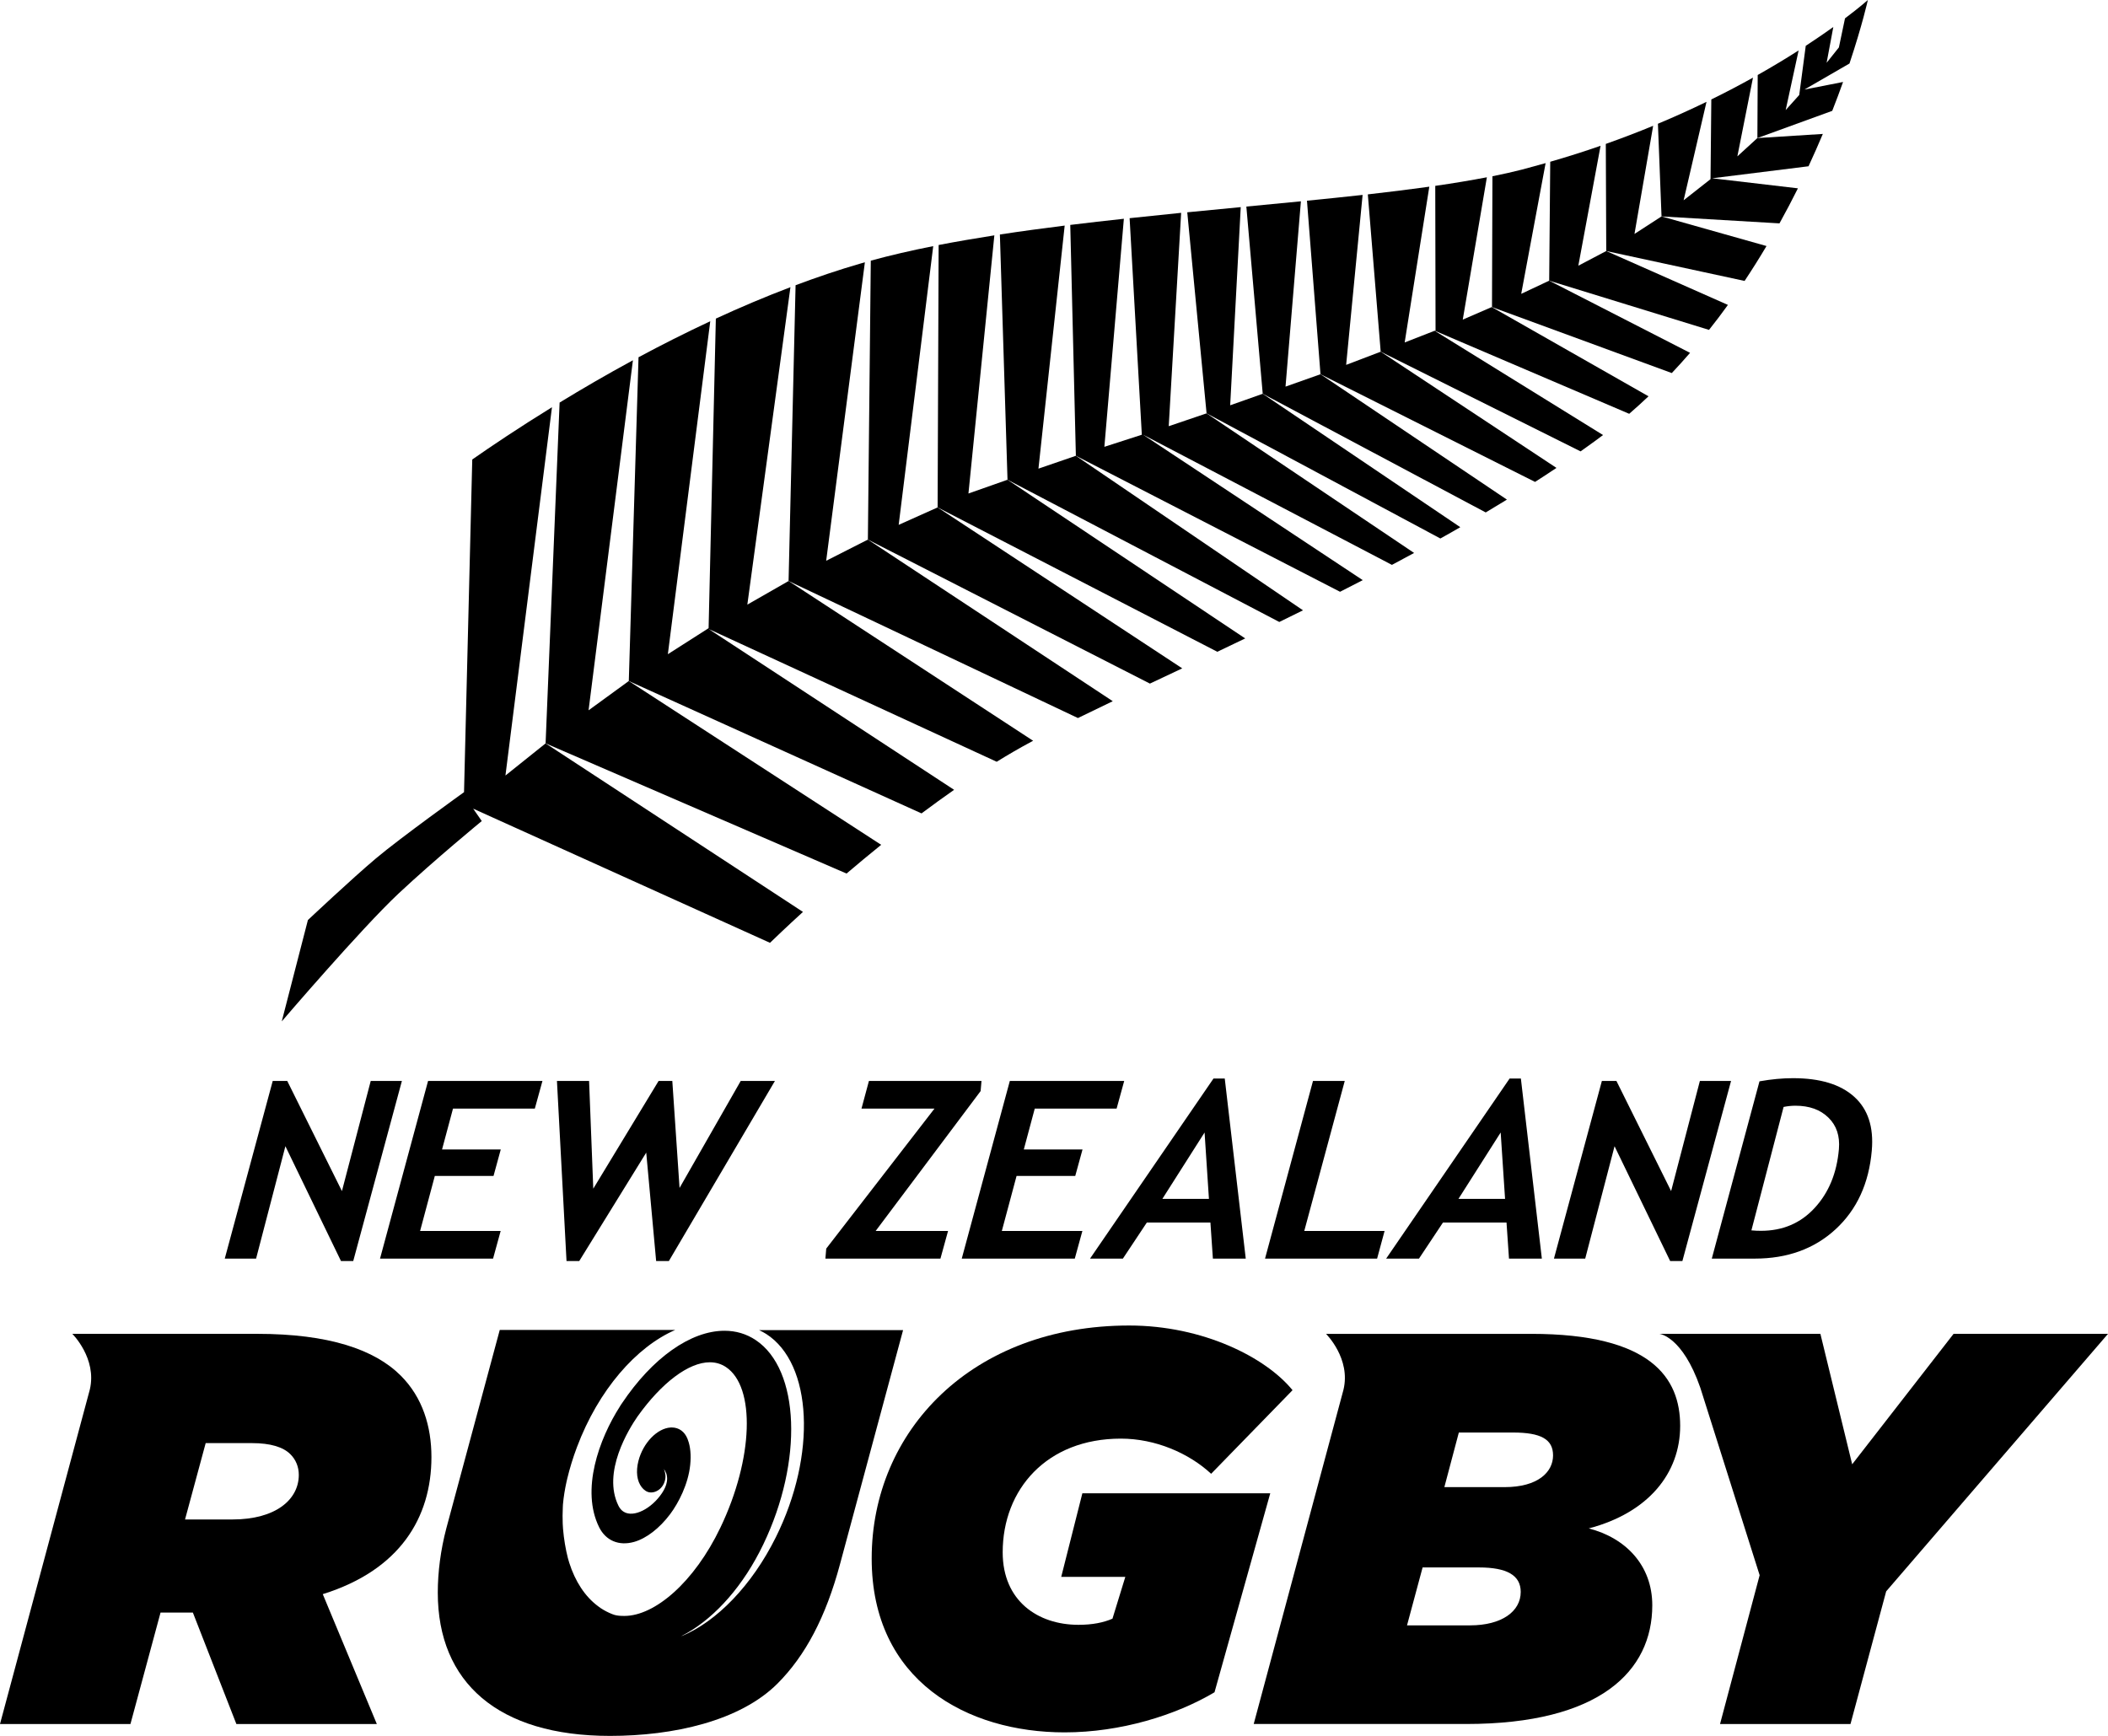
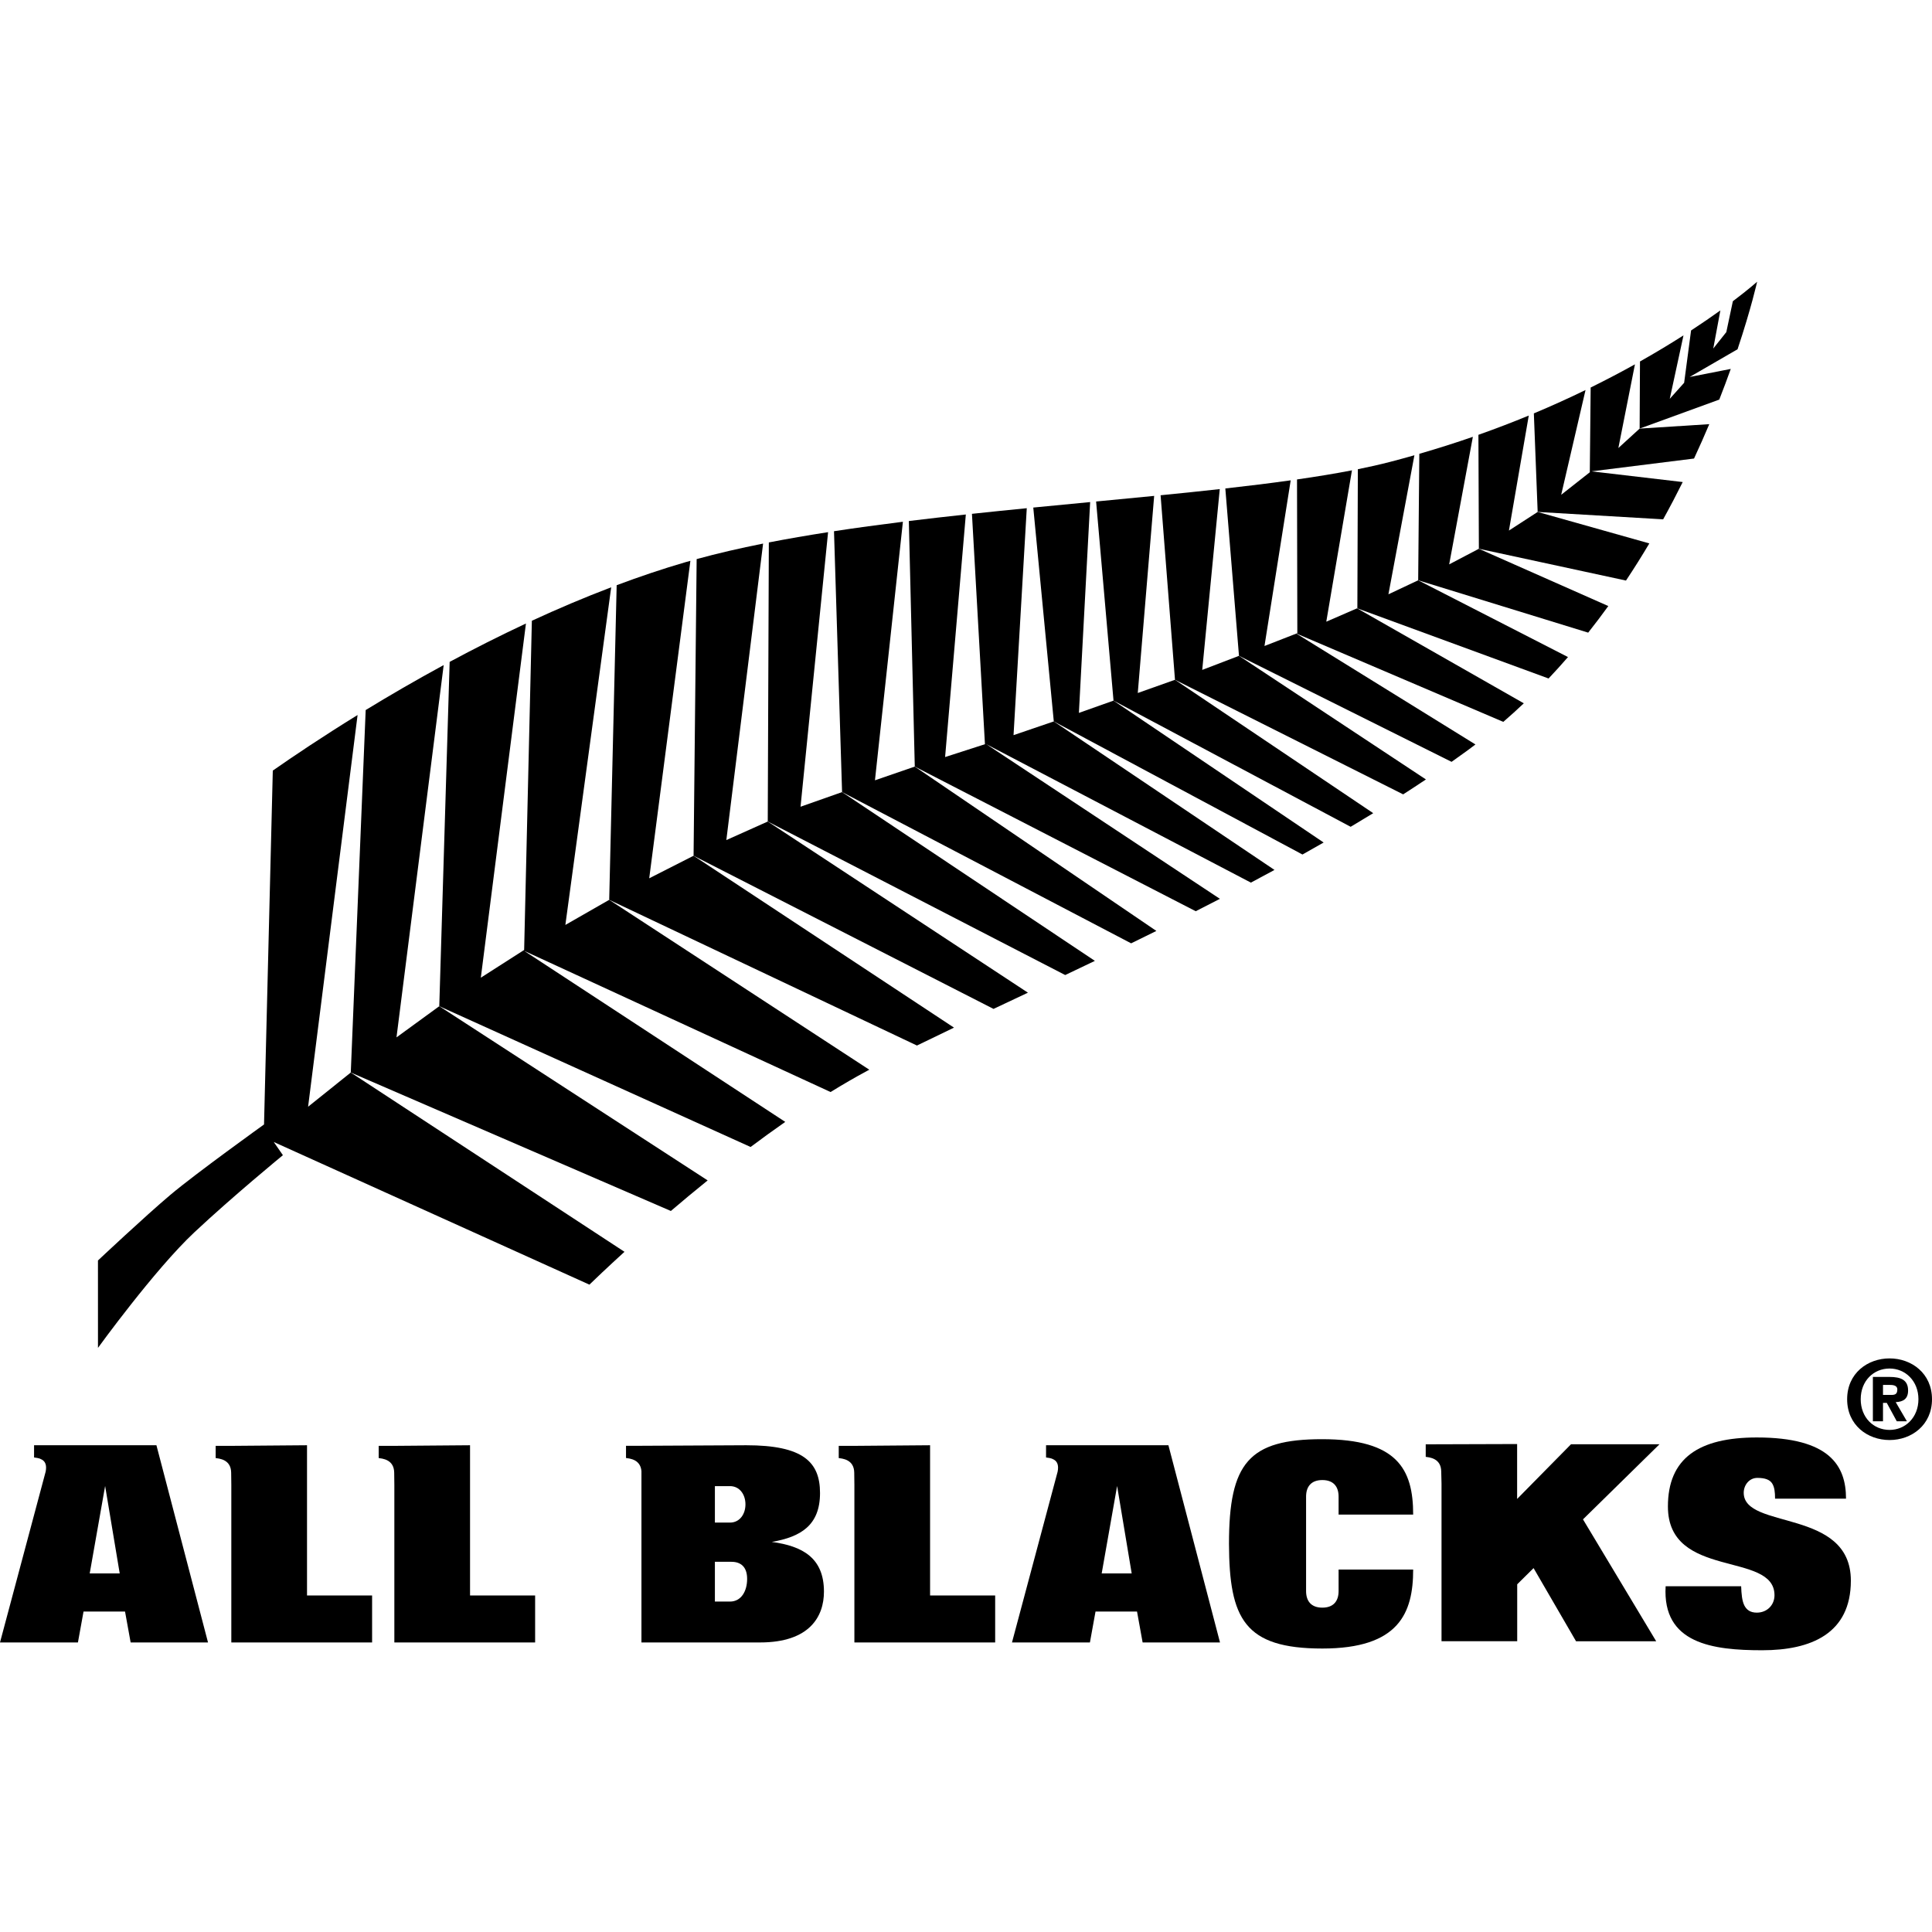
- <svg xmlns="http://www.w3.org/2000/svg" version="1.1" width="300" height="247.066" viewBox="0 0 300 247.066" id="svg8521">
-   <defs id="defs8523" />
-   <g transform="translate(-205.867,-408.8293)" id="layer1">
-     <g transform="matrix(3.31087,0,0,3.31087,-299.3827,-2666.112)" id="g8402">
-       <g transform="matrix(1.25,0,0,-1.25,169.8784,975.2098)" id="g7751" style="fill:#000000">
-         <path d="m 0,0 -1.072,0 -0.99,-3.787 -1.88,3.787 -0.5,0 -1.649,-6.109 1.077,0 1.008,3.865 1.911,-3.948 0.422,0 L 0,0 Z M 4.833,0 0.9,0 l -1.652,-6.109 3.887,0 0.261,0.95 -2.77,0 0.506,1.893 2.019,0 0.249,0.911 -2.019,0 0.376,1.404 2.814,0 L 4.833,0 Z M 12.827,0 11.651,0 9.548,-3.679 9.299,0 8.827,0 6.581,-3.704 6.437,0 5.332,0 l 0.329,-6.192 0.438,0 2.303,3.728 0.341,-3.728 0.438,0 L 12.827,0 Z m 7.074,-0.347 0.03,0.347 -3.871,0 -0.256,-0.951 2.51,0 -3.722,-4.814 -0.029,-0.344 3.956,0 0.262,0.95 -2.49,0 3.61,4.812 z M 24.838,0 l -3.933,0 -1.653,-6.109 3.887,0 0.261,0.95 -2.77,0 0.507,1.893 2.018,0 0.25,0.911 -2.019,0 0.376,1.404 2.815,0 L 24.838,0 Z m 4.18,-6.109 -0.722,6.192 -0.388,0 -4.245,-6.192 1.13,0 0.824,1.241 2.186,0 0.085,-1.241 1.13,0 z m -1.266,2.055 -1.601,0 1.451,2.282 0.15,-2.282 z m 6.04,-1.105 -2.762,0 1.392,5.159 -1.092,0 -1.649,-6.109 3.854,0 0.257,0.95 z m 5.408,-0.95 -0.721,6.192 -0.388,0 -4.245,-6.192 1.129,0 0.825,1.241 2.185,0 0.085,-1.241 1.13,0 z m -1.265,2.055 -1.602,0 1.451,2.282 0.151,-2.282 z M 45.706,0 44.634,0 43.645,-3.787 41.765,0 l -0.501,0 -1.648,-6.109 1.075,0 1.009,3.865 1.912,-3.948 0.421,0 L 45.706,0 Z m 3.596,-5.099 c 0.731,0.674 1.147,1.578 1.244,2.709 0.07,0.807 -0.133,1.422 -0.605,1.847 -0.472,0.427 -1.173,0.639 -2.104,0.639 -0.358,0 -0.741,-0.035 -1.153,-0.108 l -1.64,-6.097 1.477,0 c 1.124,0 2.051,0.337 2.781,1.01 m -1.382,4.248 c 0.477,0 0.855,-0.135 1.134,-0.409 0.279,-0.271 0.4,-0.634 0.361,-1.084 -0.071,-0.823 -0.349,-1.497 -0.834,-2.023 -0.484,-0.525 -1.099,-0.786 -1.844,-0.786 -0.1,0 -0.212,0.003 -0.331,0.015 l 1.107,4.245 c 0.138,0.028 0.275,0.042 0.407,0.042" id="path7753" style="fill:#000000;fill-opacity:1;fill-rule:nonzero;stroke:none" />
-       </g>
-       <g transform="matrix(1.25,0,0,-1.25,190.0719,995.7372)" id="g7755" style="fill:#000000">
-         <path d="m 0,0 c 0,4.39 3.45,8.012 8.855,8.012 2.531,0 4.697,-1.093 5.617,-2.224 L 11.673,2.913 c -0.766,0.71 -1.917,1.209 -3.104,1.209 -2.55,0 -4.064,-1.745 -4.064,-3.911 0,-1.668 1.207,-2.492 2.606,-2.492 0.48,0 0.863,0.077 1.169,0.211 l 0.442,1.438 -2.204,0 0.727,2.875 6.461,0 -1.917,-6.844 C 10.466,-5.387 8.569,-5.98 6.632,-5.98 3.296,-5.98 0,-4.218 0,0" id="path7757" style="fill:#000000;fill-opacity:1;fill-rule:nonzero;stroke:none" />
-       </g>
-       <g transform="matrix(1.25,0,0,-1.25,217.2753,992.6696)" id="g7759" style="fill:#000000">
-         <path d="m 0,0 -2.07,0 0.498,1.878 1.859,0 c 0.96,0 1.381,-0.23 1.381,-0.786 C 1.668,0.518 1.15,0 0,0 m -1.188,-4.754 -2.166,0 0.536,1.992 1.936,0 c 0.959,0 1.438,-0.267 1.438,-0.842 0,-0.671 -0.652,-1.15 -1.744,-1.15 m 4.083,3.334 c 2.05,0.537 3.144,1.899 3.144,3.527 0,1.649 -0.998,3.164 -5.119,3.164 l -5.774,0 -0.168,0 -1.117,0 c 0,0 0.863,-0.853 0.598,-1.929 l -3.085,-11.488 7.303,0 c 4.601,0 6.403,1.821 6.403,4.082 0,1.379 -0.92,2.319 -2.185,2.644" id="path7761" style="fill:#000000;fill-opacity:1;fill-rule:nonzero;stroke:none" />
-       </g>
-       <g transform="matrix(1.25,0,0,-1.25,162.5945,994.0599)" id="g7763" style="fill:#000000">
-         <path d="m 0,0 -1.63,0 0.71,2.626 1.59,0 C 1.304,2.626 1.745,2.492 1.993,2.243 2.186,2.051 2.282,1.803 2.282,1.533 2.282,0.689 1.495,0 0,0 m 6.843,2.146 c 0,1.055 -0.306,2.053 -1.054,2.8 -0.901,0.9 -2.473,1.438 -4.945,1.438 l -5.064,0 -0.17,0 -1.116,0 c 0,0 0.853,-0.844 0.603,-1.912 l -3.09,-11.506 4.486,0 1.035,3.833 1.111,0 1.496,-3.833 4.83,0 -1.859,4.466 c 2.644,0.824 3.737,2.626 3.737,4.714" id="path7765" style="fill:#000000;fill-opacity:1;fill-rule:nonzero;stroke:none" />
-       </g>
-       <g transform="matrix(1.25,0,0,-1.25,236.5764,986.0802)" id="g7767" style="fill:#000000">
-         <path d="M 0,0 -3.487,-4.486 -4.58,0 -8.828,0 -9.295,0 -10.114,0 c 0,0 0.79,-0.081 1.404,-1.851 l 2.041,-6.45 -1.362,-5.117 4.486,0 1.227,4.562 L 5.31,0 0,0 Z" id="path7769" style="fill:#000000;fill-opacity:1;fill-rule:nonzero;stroke:none" />
-       </g>
-       <g transform="matrix(1.25,0,0,-1.25,153.4582,999.6727)" id="g7771" style="fill:#000000">
-         <path d="M 0,0 Z" id="path7773" style="fill:#000000;fill-opacity:1;fill-rule:nonzero;stroke:none" />
-       </g>
-       <g transform="matrix(1.25,0,0,-1.25,198.3678,938.4385)" id="g7775" style="fill:#000000">
-         <path d="m 0,0 c -0.756,-0.096 -1.502,-0.195 -2.228,-0.307 l 0.262,-8.434 9.346,-4.891 c 0.271,0.132 0.543,0.265 0.815,0.401 L 0.385,-7.917 -0.902,-8.359 0,0" id="path7777" style="fill:#000000;fill-opacity:1;fill-rule:nonzero;stroke:none" />
-       </g>
-       <g transform="matrix(1.25,0,0,-1.25,192.7172,939.3212)" id="g7779" style="fill:#000000">
-         <path d="m 0,0 c -0.756,-0.15 -1.475,-0.316 -2.147,-0.5 l -0.1,-9.593 9.698,-4.952 c 0.362,0.169 0.733,0.344 1.112,0.524 L 0.151,-8.986 -1.188,-9.586 0,0" id="path7781" style="fill:#000000;fill-opacity:1;fill-rule:nonzero;stroke:none" />
-       </g>
-       <g transform="matrix(1.25,0,0,-1.25,195.3448,938.8584)" id="g7783" style="fill:#000000">
-         <path d="m 0,0 c -0.659,-0.104 -1.298,-0.213 -1.916,-0.332 l -0.035,-9.024 9.618,-4.965 c 0.315,0.149 0.637,0.303 0.959,0.459 L 0.452,-8.405 -0.891,-8.878 0,0" id="path7785" style="fill:#000000;fill-opacity:1;fill-rule:nonzero;stroke:none" />
-       </g>
-       <g transform="matrix(1.25,0,0,-1.25,203.3739,937.8904)" id="g7787" style="fill:#000000">
-         <path d="m 0,0 c -0.59,-0.06 -1.183,-0.12 -1.772,-0.184 l 0.42,-7.447 -1.288,-0.416 0.67,7.843 c -0.619,-0.067 -1.234,-0.137 -1.843,-0.212 l 0.193,-7.939 9.084,-4.677 c 0.26,0.132 0.52,0.264 0.781,0.4 l -7.555,5.002 8.558,-4.477 c 0.254,0.135 0.508,0.271 0.763,0.41 L 0.874,-6.896 -0.427,-7.338 0,0" id="path7789" style="fill:#000000;fill-opacity:1;fill-rule:nonzero;stroke:none" />
-       </g>
-       <g transform="matrix(1.25,0,0,-1.25,205.9355,937.645)" id="g7791" style="fill:#000000">
-         <path d="m 0,0 c -0.608,-0.058 -1.222,-0.116 -1.839,-0.178 l 0.664,-6.914 8.04,-4.304 c 0.23,0.127 0.459,0.258 0.685,0.389 L 0.756,-6.419 -0.363,-6.815 0,0" id="path7793" style="fill:#000000;fill-opacity:1;fill-rule:nonzero;stroke:none" />
-       </g>
-       <g transform="matrix(1.25,0,0,-1.25,176.3293,946.2474)" id="g7795" style="fill:#000000">
-         <path d="m 0,0 c -1.145,-0.706 -2.083,-1.338 -2.741,-1.797 l -0.283,-11.441 c 0,0 -2.2,-1.578 -3.027,-2.276 -0.828,-0.697 -2.342,-2.122 -2.342,-2.122 l -0.899,-3.485 c 0,0 2.731,3.191 4.013,4.394 1.252,1.172 2.865,2.496 2.865,2.496 l -0.296,0.426 10.207,-4.614 c 0.164,0.159 0.562,0.541 1.134,1.063 L -0.219,-11.56 -1.6,-12.666 0,0" id="path7797" style="fill:#000000;fill-opacity:1;fill-rule:nonzero;stroke:none" />
-       </g>
-       <g transform="matrix(1.25,0,0,-1.25,179.8089,944.2283)" id="g7799" style="fill:#000000">
-         <path d="m 0,0 c -0.912,-0.495 -1.758,-0.988 -2.521,-1.455 l -0.482,-11.72 10.349,-4.477 c 0.372,0.317 0.77,0.648 1.191,0.988 l -8.679,5.633 -1.383,-1.007 L 0,0" id="path7801" style="fill:#000000;fill-opacity:1;fill-rule:nonzero;stroke:none" />
-       </g>
-       <g transform="matrix(1.25,0,0,-1.25,208.5217,937.3948)" id="g7803" style="fill:#000000">
-         <path d="m 0,0 c -0.614,-0.061 -1.241,-0.121 -1.876,-0.181 l 0.563,-6.438 7.668,-4.081 c 0.245,0.145 0.489,0.293 0.729,0.441 L 0.674,-5.947 -0.529,-6.373 0,0" id="path7805" style="fill:#000000;fill-opacity:1;fill-rule:nonzero;stroke:none" />
-       </g>
-       <g transform="matrix(1.25,0,0,-1.25,189.7795,940.0169)" id="g7807" style="fill:#000000">
-         <path d="m 0,0 c -0.051,-0.014 -0.103,-0.028 -0.153,-0.043 -0.75,-0.217 -1.495,-0.47 -2.23,-0.745 l -0.241,-10.173 9.95,-4.712 c 0.378,0.185 0.778,0.377 1.198,0.579 L 0.104,-9.536 -1.331,-10.265 0,0" id="path7809" style="fill:#000000;fill-opacity:1;fill-rule:nonzero;stroke:none" />
-       </g>
-       <g transform="matrix(1.25,0,0,-1.25,186.5795,941.0863)" id="g7811" style="fill:#000000">
-         <path d="m 0,0 c -0.876,-0.333 -1.734,-0.697 -2.565,-1.081 l -0.249,-10.646 -1.401,-0.895 1.458,11.451 C -3.615,-1.572 -4.44,-1.989 -5.224,-2.41 l -0.334,-11.135 10.066,-4.552 c 0.366,0.274 0.741,0.546 1.12,0.811 l -8.441,5.531 9.906,-4.566 c 0.394,0.244 0.788,0.473 1.18,0.683 0.023,0.012 0.049,0.027 0.073,0.038 l -8.409,5.495 -1.419,-0.812 L 0,0" id="path7813" style="fill:#000000;fill-opacity:1;fill-rule:nonzero;stroke:none" />
-       </g>
-       <g transform="matrix(1.25,0,0,-1.25,223.6627,934.149)" id="g7815" style="fill:#000000">
-         <path d="m 0,0 c -0.518,-0.214 -1.061,-0.422 -1.628,-0.623 l 0.015,-3.684 4.757,-1.028 c 0.266,0.4 0.517,0.801 0.754,1.2 L 0.288,-3.116 -0.642,-3.719 0,0" id="path7817" style="fill:#000000;fill-opacity:1;fill-rule:nonzero;stroke:none" />
-       </g>
-       <g transform="matrix(1.25,0,0,-1.25,221.4025,935.0084)" id="g7819" style="fill:#000000">
-         <path d="m 0,0 c -0.553,-0.192 -1.131,-0.377 -1.731,-0.549 l -0.036,-4.09 5.496,-1.692 c 0.225,0.282 0.443,0.57 0.65,0.859 L 0.195,-3.619 -0.765,-4.124 0,0" id="path7821" style="fill:#000000;fill-opacity:1;fill-rule:nonzero;stroke:none" />
-       </g>
-       <g transform="matrix(1.25,0,0,-1.25,227.954,932.0787)" id="g7823" style="fill:#000000">
-         <path d="m 0,0 c -0.443,-0.247 -0.921,-0.499 -1.433,-0.75 l -0.027,-2.741 -0.925,-0.727 0.787,3.386 c -0.523,-0.253 -1.08,-0.507 -1.671,-0.754 l 0.124,-3.187 4.056,-0.239 c 0.226,0.408 0.437,0.81 0.634,1.205 l -2.949,0.346 3.314,0.413 c 0.177,0.382 0.341,0.754 0.492,1.112 L 0.151,-2.078 -0.537,-2.707 0,0" id="path7825" style="fill:#000000;fill-opacity:1;fill-rule:nonzero;stroke:none" />
-       </g>
-       <g transform="matrix(1.25,0,0,-1.25,219.0404,935.7531)" id="g7827" style="fill:#000000">
-         <path d="m 0,0 c -0.265,-0.075 -0.534,-0.149 -0.807,-0.221 -0.317,-0.081 -0.659,-0.158 -1.022,-0.231 l -0.015,-4.493 -0.007,-0.004 6.19,-2.271 c 0.215,0.229 0.424,0.459 0.628,0.695 L 0.123,-4.043 -0.839,-4.496 0,0" id="path7829" style="fill:#000000;fill-opacity:1;fill-rule:nonzero;stroke:none" />
-       </g>
-       <g transform="matrix(1.25,0,0,-1.25,232.8918,928.7413)" id="g7831" style="fill:#000000">
-         <path d="m 0,0 c 0,0 -0.268,-0.241 -0.786,-0.631 l -0.21,-0.999 -0.422,-0.529 0.23,1.231 C -1.46,-1.122 -1.776,-1.341 -2.136,-1.576 l -0.224,-1.691 -0.466,-0.518 0.445,2.051 c -0.417,-0.267 -0.888,-0.551 -1.407,-0.845 l -0.011,-2.169 2.574,0.936 c 0.138,0.348 0.26,0.68 0.372,0.993 l -1.329,-0.261 1.55,0.896 C -0.188,-0.852 0,0 0,0" id="path7833" style="fill:#000000;fill-opacity:1;fill-rule:nonzero;stroke:none" />
-       </g>
-       <g transform="matrix(1.25,0,0,-1.25,211.1737,937.1202)" id="g7835" style="fill:#000000">
-         <path d="M 0,0 C -0.619,-0.069 -1.259,-0.134 -1.913,-0.199 L -1.448,-6.167 5.93,-9.87 c 0.249,0.159 0.494,0.319 0.736,0.482 L 0.622,-5.392 -0.566,-5.845 0,0" id="path7837" style="fill:#000000;fill-opacity:1;fill-rule:nonzero;stroke:none" />
-       </g>
-       <g transform="matrix(1.25,0,0,-1.25,214.2693,942.96)" id="g7839" style="fill:#000000">
-         <path d="M 0,0 0.003,0.001 -0.01,0.006 0,0 Z" id="path7841" style="fill:#000000;fill-opacity:1;fill-rule:nonzero;stroke:none" />
-       </g>
-       <g transform="matrix(1.25,0,0,-1.25,214.041,936.7662)" id="g7843" style="fill:#000000">
-         <path d="m 0,0 c -0.668,-0.094 -1.375,-0.181 -2.114,-0.265 l 0.442,-5.41 6.874,-3.428 c 0.17,0.121 0.339,0.242 0.505,0.363 0.089,0.065 0.179,0.132 0.267,0.199 L 0.183,-4.955 -0.847,-5.357 0,0" id="path7845" style="fill:#000000;fill-opacity:1;fill-rule:nonzero;stroke:none" />
-       </g>
-       <g transform="matrix(1.25,0,0,-1.25,216.7254,941.9408)" id="g7847" style="fill:#000000">
-         <path d="M 0,0 0.001,0.001 -0.007,0.004 0,0 Z" id="path7849" style="fill:#000000;fill-opacity:1;fill-rule:nonzero;stroke:none" />
-       </g>
-       <g transform="matrix(1.25,0,0,-1.25,216.5154,936.3622)" id="g7851" style="fill:#000000">
-         <path d="m 0,0 c -0.548,-0.105 -1.143,-0.204 -1.775,-0.295 l 0.01,-4.971 -0.028,-0.011 6.687,-2.857 c 0.227,0.196 0.448,0.397 0.664,0.602 L 0.168,-4.463 -0.829,-4.895 0,0" id="path7853" style="fill:#000000;fill-opacity:1;fill-rule:nonzero;stroke:none" />
-       </g>
-       <g transform="matrix(1.25,0,0,-1.25,185.2349,985.9214)" id="g7855" style="fill:#000000">
-         <path d="m 0,0 c 0.083,-0.039 0.166,-0.082 0.245,-0.133 1.588,-1.022 1.736,-4.155 0.33,-6.986 -0.824,-1.661 -2.035,-2.902 -3.238,-3.402 -0.001,0.001 -0.003,0.002 -0.003,0.004 0.061,0.032 0.122,0.064 0.182,0.099 0.007,0.004 0.016,0.008 0.024,0.013 0.976,0.569 1.921,1.617 2.604,3.041 1.374,2.862 1.256,6.011 -0.263,7.023 -0.319,0.213 -0.68,0.32 -1.073,0.32 -1.163,0 -2.481,-0.933 -3.526,-2.495 l -0.06,-0.088 0.002,-10e-4 c -0.742,-1.152 -1.357,-2.899 -0.727,-4.172 0.229,-0.462 0.68,-0.653 1.204,-0.505 0.42,0.119 0.872,0.467 1.238,0.954 0.29,0.387 0.624,1.036 0.69,1.694 0.035,0.338 0.006,0.639 -0.081,0.863 -0.004,0.011 -0.008,0.024 -0.013,0.036 -0.098,0.246 -0.295,0.388 -0.541,0.388 l -0.037,-10e-4 c -0.463,-0.026 -0.951,-0.531 -1.109,-1.152 -0.092,-0.361 -0.052,-0.689 0.113,-0.901 0.038,-0.049 0.083,-0.091 0.133,-0.124 0.007,-0.004 0.014,-0.008 0.02,-0.012 0.008,-0.005 0.015,-0.009 0.023,-0.013 0.017,-0.009 0.034,-0.015 0.054,-0.02 0.235,-0.063 0.54,0.127 0.584,0.476 0.019,0.152 -0.04,0.305 -0.061,0.329 0.155,-0.185 0.187,-0.477 -0.056,-0.84 -0.36,-0.538 -0.972,-0.849 -1.31,-0.644 -0.052,0.031 -0.096,0.071 -0.132,0.122 -0.003,0.004 -0.006,0.007 -0.008,0.012 -0.013,0.015 -0.022,0.033 -0.032,0.051 -0.004,0.008 -0.009,0.015 -0.013,0.023 -0.57,1.15 0.356,2.64 0.651,3.067 0.834,1.17 1.764,1.869 2.49,1.869 0.204,0 0.388,-0.055 0.552,-0.163 1.028,-0.681 0.944,-3.158 -0.188,-5.521 -0.903,-1.888 -2.261,-3.039 -3.3,-3.039 l -0.06,10e-4 c -0.105,0 -0.197,0.011 -0.281,0.034 -0.006,0.002 -0.013,0.004 -0.02,0.007 -0.019,0.005 -0.037,0.013 -0.056,0.019 -0.141,0.055 -0.274,0.124 -0.398,0.206 -0.029,0.021 -0.058,0.042 -0.087,0.063 -0.456,0.337 -0.793,0.858 -0.997,1.5 0,0.001 -0.001,0.002 -0.001,0.004 -0.016,0.05 -0.03,0.101 -0.045,0.154 -0.079,0.308 -0.138,0.659 -0.167,1.005 -0.003,0.042 -0.006,0.085 -0.008,0.128 -0.001,0.019 -0.002,0.036 -0.003,0.054 -0.007,0.181 -0.006,0.366 0.003,0.553 10e-4,0.025 10e-4,0.047 0.003,0.071 0,0.01 10e-4,0.025 0.002,0.036 0.023,0.264 0.068,0.527 0.122,0.775 0.004,0.017 0.008,0.033 0.012,0.05 0.004,0.018 0.008,0.033 0.011,0.05 0.087,0.362 0.198,0.727 0.336,1.093 0.74,1.972 2.044,3.452 3.38,4.032 l -6.034,0 -1.838,-6.825 c -0.195,-0.743 -0.293,-1.505 -0.293,-2.208 0,-3.09 2.073,-4.928 5.924,-4.928 2.171,0 4.466,0.508 5.757,1.799 0.958,0.958 1.662,2.287 2.15,4.106 L 4.949,0 0,0 Z" id="path7857" style="fill:#000000;fill-opacity:1;fill-rule:nonzero;stroke:none" />
-       </g>
-     </g>
-   </g>
+ <svg xmlns="http://www.w3.org/2000/svg" version="1.1" x="0px" y="0px" width="1000px" height="1000px" viewBox="0 -145.833 1000 1000" overflow="visible" enable-background="new 0 -145.833 1000 1000" xml:space="preserve">
+   <defs>
+ </defs>
+   <path d="M467.339,124.23c-12.116,1.506-24.051,3.125-35.662,4.896l4.18,135.026l149.613,78.281c4.33-2.111,8.683-4.25,13.062-6.415  l-125.045-85.066l-20.61,7.1L467.339,124.23z" />
+   <path d="M394.976,135.521c-12.122,2.415-23.626,5.08-34.391,8.03l-1.593,153.551l155.252,79.272  c5.787-2.731,11.722-5.528,17.807-8.399l-134.664-88.587l-21.438,9.603L394.976,135.521z" />
+   <path d="M428.614,129.612c-10.526,1.638-20.785,3.399-30.664,5.321l-0.563,144.456l153.958,79.455  c5.055-2.399,10.183-4.849,15.362-7.334l-130.849-87.356l-21.501,7.575L428.614,129.612z" />
+   <path d="M531.454,117.209c-9.455,0.934-18.931,1.904-28.375,2.914l6.727,119.242l-20.623,6.652l10.728-125.551  c-9.901,1.071-19.757,2.192-29.5,3.385l3.077,127.102l145.416,74.861c4.169-2.115,8.343-4.252,12.52-6.412l-120.938-80.056  l136.97,71.662c4.083-2.168,8.158-4.359,12.222-6.566l-114.234-76.872l-20.836,7.106L531.454,117.209z" />
+   <path d="M564.262,114.038c-9.739,0.928-19.564,1.87-29.438,2.839l10.617,110.694l128.707,68.893  c3.674-2.056,7.331-4.126,10.969-6.211l-108.765-73.441l-17.917,6.349L564.262,114.038z" />
+   <path d="M185.083,224.256c-18.327,11.31-33.353,21.418-43.882,28.77l-4.54,183.166c0,0-35.219,25.263-48.458,36.419  c-13.239,11.162-37.501,33.976-37.501,33.976l0.01,45.238c0,0,29.328-40.542,49.866-59.791  c20.022-18.767,45.856-39.943,45.856-39.943l-4.74-6.832l163.388,73.839c2.615-2.542,8.987-8.655,18.153-16.998l-141.673-92.792  l-22.092,17.701L185.083,224.256z" />
+   <path d="M229.652,198.403c-14.589,7.918-28.141,15.817-40.376,23.281l-7.713,187.624l165.671,71.658  c5.952-5.074,12.323-10.391,19.049-15.819L227.368,374.98l-22.143,16.132L229.652,198.403z" />
+   <path d="M597.394,110.842c-9.854,0.97-19.891,1.931-30.051,2.901l9.01,103.068l122.741,65.302c3.927-2.33,7.825-4.678,11.69-7.046  l-102.615-69.042l-19.26,6.836L597.394,110.842z" />
+   <path d="M357.346,144.446c-0.81,0.229-1.654,0.444-2.454,0.677c-12.007,3.498-23.938,7.54-35.705,11.943l-3.864,162.851  l159.286,75.414c6.06-2.97,12.45-6.054,19.18-9.262l-134.796-88.967l-22.959,11.669L357.346,144.446z" />
+   <path d="M316.353,158.146c-14.017,5.331-27.759,11.177-41.061,17.322l-3.997,170.401l-22.422,14.349l23.355-183.327  c-13.736,6.424-26.964,13.127-39.488,19.861l-5.372,178.229l161.142,72.862c5.859-4.396,11.856-8.743,17.937-12.985L271.31,346.326  l158.595,73.074c6.302-3.888,12.613-7.562,18.874-10.924c0.378-0.204,0.795-0.418,1.179-0.622l-134.635-87.937l-22.692,12.999  L316.353,158.146z" />
+   <path d="M791.287,69.253c-8.274,3.422-16.986,6.759-26.06,9.974l0.236,58.982l76.147,16.454c4.262-6.406,8.283-12.832,12.082-19.229  l-57.801-16.285l-14.871,9.632L791.287,69.253z" />
+   <path d="M762.353,80.259c-8.862,3.085-18.131,6.025-27.717,8.801l-0.591,65.46l87.999,27.102c3.601-4.549,7.073-9.142,10.413-13.765  l-66.993-29.649l-15.373,8.076L762.353,80.259z" />
+   <path d="M846.243,42.743c-7.079,3.942-14.731,7.969-22.918,12.006l-0.446,43.863l-14.808,11.655l12.596-54.225  c-8.371,4.068-17.287,8.125-26.748,12.098l1.974,51.009l64.948,3.825c3.608-6.518,6.985-12.969,10.134-19.303l-47.204-5.533  l53.054-6.63c2.84-6.1,5.466-12.045,7.891-17.794l-36.044,2.294l-11.009,10.055L846.243,42.743z" />
+   <path d="M732.095,89.803c-4.245,1.207-8.542,2.39-12.926,3.521c-5.08,1.31-10.543,2.542-16.348,3.708l-0.252,71.942l-0.114,0.048  l99.082,36.331c3.447-3.646,6.801-7.344,10.052-11.092l-77.544-39.74l-15.398,7.257L732.095,89.803z" />
+   <path d="M909.484,0c0,0-4.279,3.84-12.56,10.083l-3.387,15.981l-6.756,8.504l3.678-19.732c-4.339,3.118-9.403,6.613-15.163,10.381  l-3.587,27.078l-7.442,8.298l7.107-32.836c-6.664,4.26-14.203,8.815-22.522,13.515l-0.182,34.735l41.224-15.014  c2.184-5.565,4.163-10.875,5.946-15.875l-21.282,4.175l24.797-14.349C906.483,13.607,909.484,0,909.484,0z" />
+   <path d="M631.349,107.324c-9.913,1.095-20.167,2.149-30.627,3.188l7.447,95.513l118.104,59.303  c3.978-2.556,7.908-5.127,11.781-7.721l-96.76-63.979l-19.021,7.279L631.349,107.324z" />
+   <polygon points="670.982,182.105 671.022,182.091 670.82,182.006 " />
+   <path d="M668.063,102.786c-10.702,1.496-22.023,2.887-33.836,4.211l7.067,86.63l110.034,54.868c2.723-1.922,5.432-3.849,8.087-5.79  c1.442-1.055,2.862-2.129,4.279-3.207l-92.713-57.392l-16.486,6.429L668.063,102.786z" />
+   <polygon points="702.433,169.034 702.455,169.022 702.342,168.981 " />
+   <path d="M699.77,97.611c-8.794,1.699-18.31,3.26-28.436,4.714l0.165,79.581l-0.477,0.185l107.08,45.716  c3.629-3.136,7.173-6.339,10.623-9.609l-86.293-49.165l-15.949,6.913L699.77,97.611z" />
+   <path fill-rule="evenodd" clip-rule="evenodd" d="M974.637,580.295h1.954l5.181,9.532h5.239l-5.795-9.919  c3.959-0.17,6.409-1.731,6.409-6.022c0-5.403-3.623-7.025-9.643-7.025h-8.581v22.967h5.235V580.295z M974.637,576.175v-5.186h3.234  c1.673,0,4.18,0.108,4.18,2.337c0,2.343-1.059,2.849-3.007,2.849H974.637z M978.039,599.526c11.314,0,21.961-7.689,21.961-21.126  c0-13.434-10.646-21.126-21.961-21.126c-11.373,0-21.961,7.692-21.961,21.126C956.078,591.837,966.666,599.526,978.039,599.526z   M992.978,578.4c0,9.476-6.801,15.89-14.938,15.89c-8.306,0-14.939-6.414-14.939-15.89c0-9.479,6.634-15.887,14.939-15.887  C986.177,562.514,992.978,568.922,992.978,578.4z" />
+   <path d="M731.455,638.11c0-23.588-8.271-39.023-47.161-39.023c-37.873,0-48.173,12.289-48.173,54.178  c0.143,38.736,7.979,54.178,48.317,54.178c39.614,0,47.017-18.301,47.017-40.887h-38.6v11.151c0,5.146-2.61,8.575-8.417,8.575  c-5.804,0-8.413-3.43-8.413-8.575v-48.891c0-5.143,2.609-8.575,8.413-8.575c5.807,0,8.417,3.433,8.417,8.575v9.294H731.455z" />
+   <path d="M332.011,704.296v-88.649c-0.229-2.822-1.553-4.512-3.278-5.5c-0.912-0.52-1.908-0.832-2.85-1.031  c-0.637-0.136-1.27-0.224-1.863-0.296l0.001-6.317h7.989l54.269-0.275c29.314,0,38.163,8.581,38.163,24.732  c0,16.724-10.011,22.728-24.957,25.3c15.959,2.146,26.99,8.295,26.99,25.734c0,12.866-7.4,26.303-33.084,26.303H332.011z   M370.028,662.553v20.583h7.835c5.807,0,8.853-5.429,8.853-11.722c0-6.289-3.338-8.861-8.125-8.861H370.028z M370.028,623.387  v18.866h7.835c4.934,0,7.982-4.288,7.982-9.434c0-5.147-3.048-9.433-7.982-9.433H370.028z" />
+   <path d="M442.229,704.296v-81.494l-0.077-6.352c-0.037-3.294-1.438-5.193-3.311-6.264c-0.913-0.525-1.909-0.832-2.852-1.035  c-0.639-0.135-1.271-0.227-1.861-0.297l0.003-6.312h8.098l39.18-0.315v77.767h33.689v24.303H442.229z" />
+   <path d="M119.732,704.296v-81.494l-0.08-6.352c-0.037-3.294-1.439-5.193-3.312-6.264c-0.913-0.525-1.908-0.832-2.849-1.035  c-0.638-0.135-1.271-0.227-1.861-0.297l0.001-6.312h8.101l39.18-0.315v77.767h33.687v24.303H119.732z" />
+   <path d="M204.114,704.296v-81.494l-0.077-6.352c-0.037-3.294-1.44-5.193-3.312-6.264c-0.913-0.525-1.908-0.832-2.851-1.035  c-0.639-0.135-1.271-0.227-1.863-0.297l0.001-6.312h8.101l39.18-0.315v77.767h33.689v24.303H204.114z" />
+   <path d="M955.496,629.872c0-17.003-8.408-31.675-46.165-31.675c-30.091,0-46.021,10.754-46.021,35.741  c0,37.928,55.164,22.957,55.164,45.915c0,5.089-3.838,9.01-9.144,9.01c-3.394,0-5.31-1.454-6.491-3.776  c-1.179-2.471-1.474-5.812-1.621-9.879h-39.086c-1.77,29.783,24.482,33.126,49.998,33.126c25.224,0,45.872-8.575,45.872-36.036  c0-37.633-55.455-26.155-55.455-45.475c0-3.928,2.8-7.701,7.075-7.701c4.132,0,6.491,1.017,7.67,2.904  c1.182,1.886,1.477,4.504,1.477,7.846H955.496z" />
+   <path d="M578.215,623.311l-7.981,45.244h15.526L578.215,623.311z M523.802,704.296l23.625-88.389  c0.633-3.148-0.088-5.188-1.874-6.21c-0.915-0.524-1.315-0.655-2.258-0.857c-0.639-0.136-1.272-0.224-1.862-0.295l0.003-6.318h9.646  h53.689l26.7,102.069h-40.052l-2.899-16.009h-21.478l-2.902,16.009H523.802z" />
+   <path d="M54.415,623.311l-7.98,45.244h15.524L54.415,623.311z M0,704.296l23.624-88.389c0.636-3.148-0.084-5.188-1.875-6.21  c-0.913-0.524-1.312-0.655-2.254-0.857c-0.64-0.136-1.271-0.224-1.863-0.295l0.001-6.318h9.646h53.689l26.7,102.069h-40.05  l-2.902-16.009H43.241l-2.902,16.009H0z" />
+   <path d="M737.952,601.744l47.307-0.147v28.421l27.893-28.308h45.804l-39.603,38.876l37.894,63.108h-41.485l-21.986-37.879  l-8.471,8.382v29.46h-39.177v-81.582l-0.15-6.264c-0.04-3.291-1.439-5.193-3.313-6.259c-0.912-0.522-1.908-0.835-2.851-1.036  c-0.64-0.137-1.273-0.229-1.863-0.296L737.952,601.744z" />
</svg>
